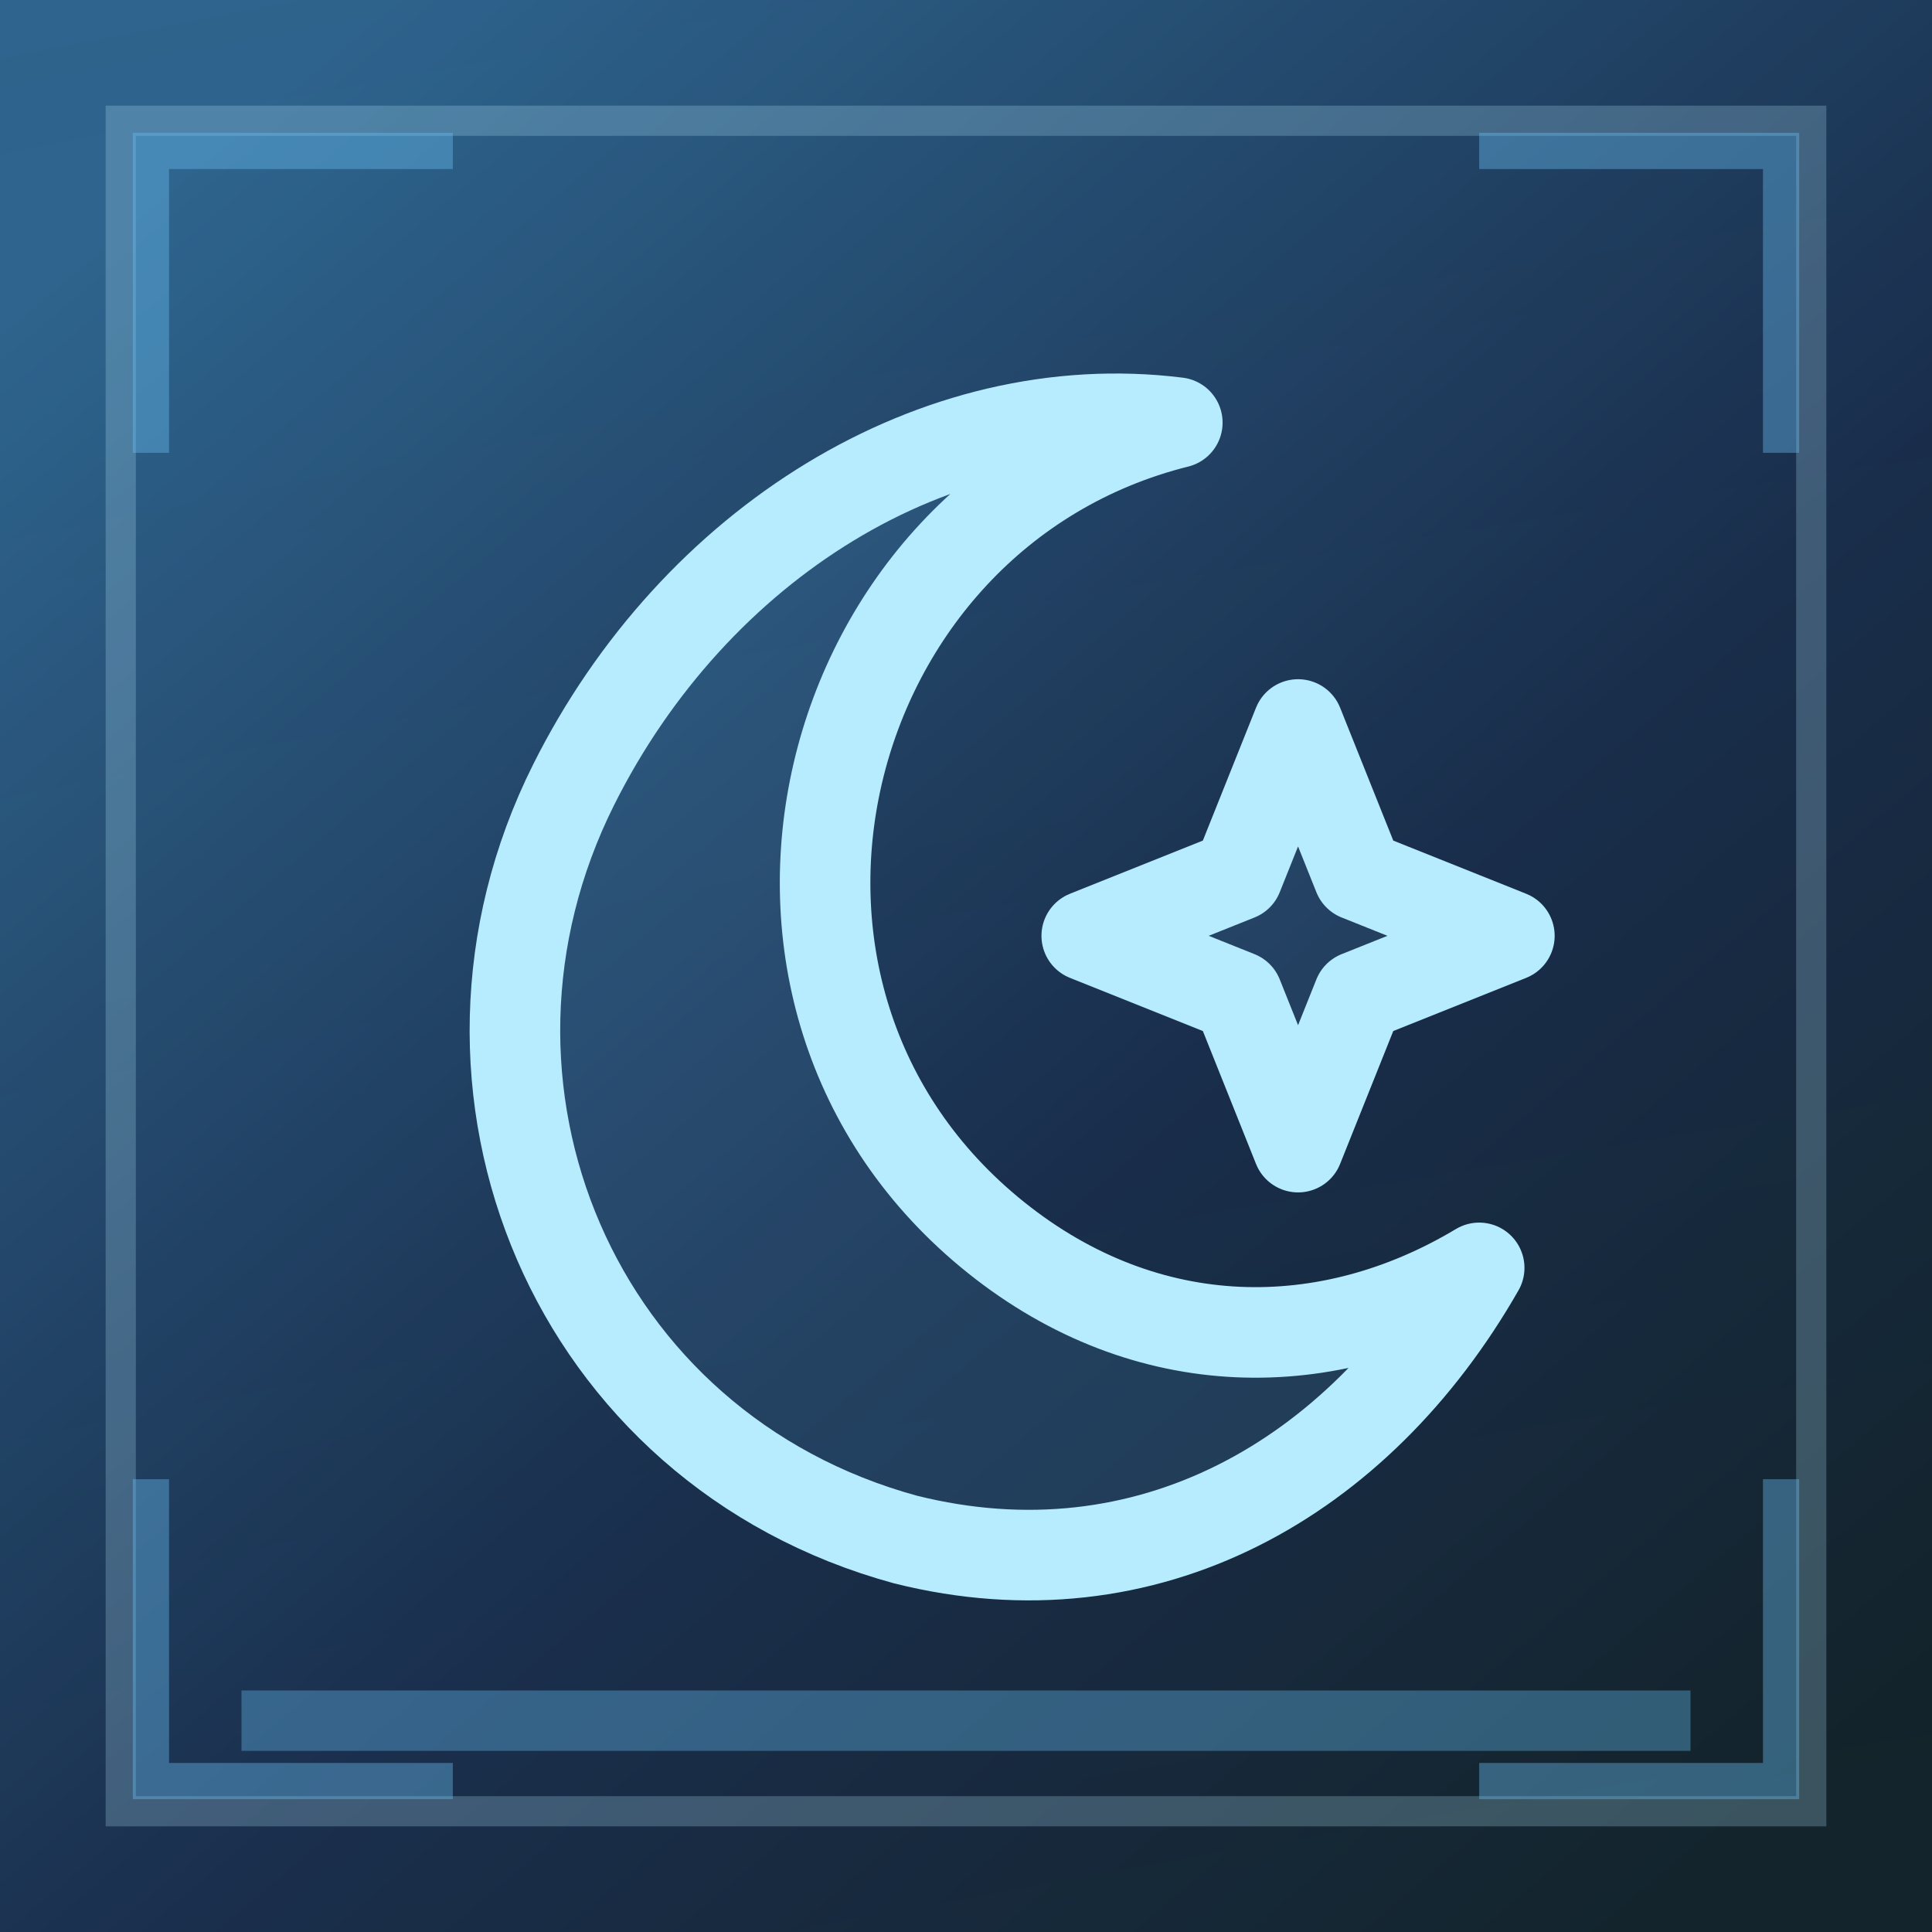
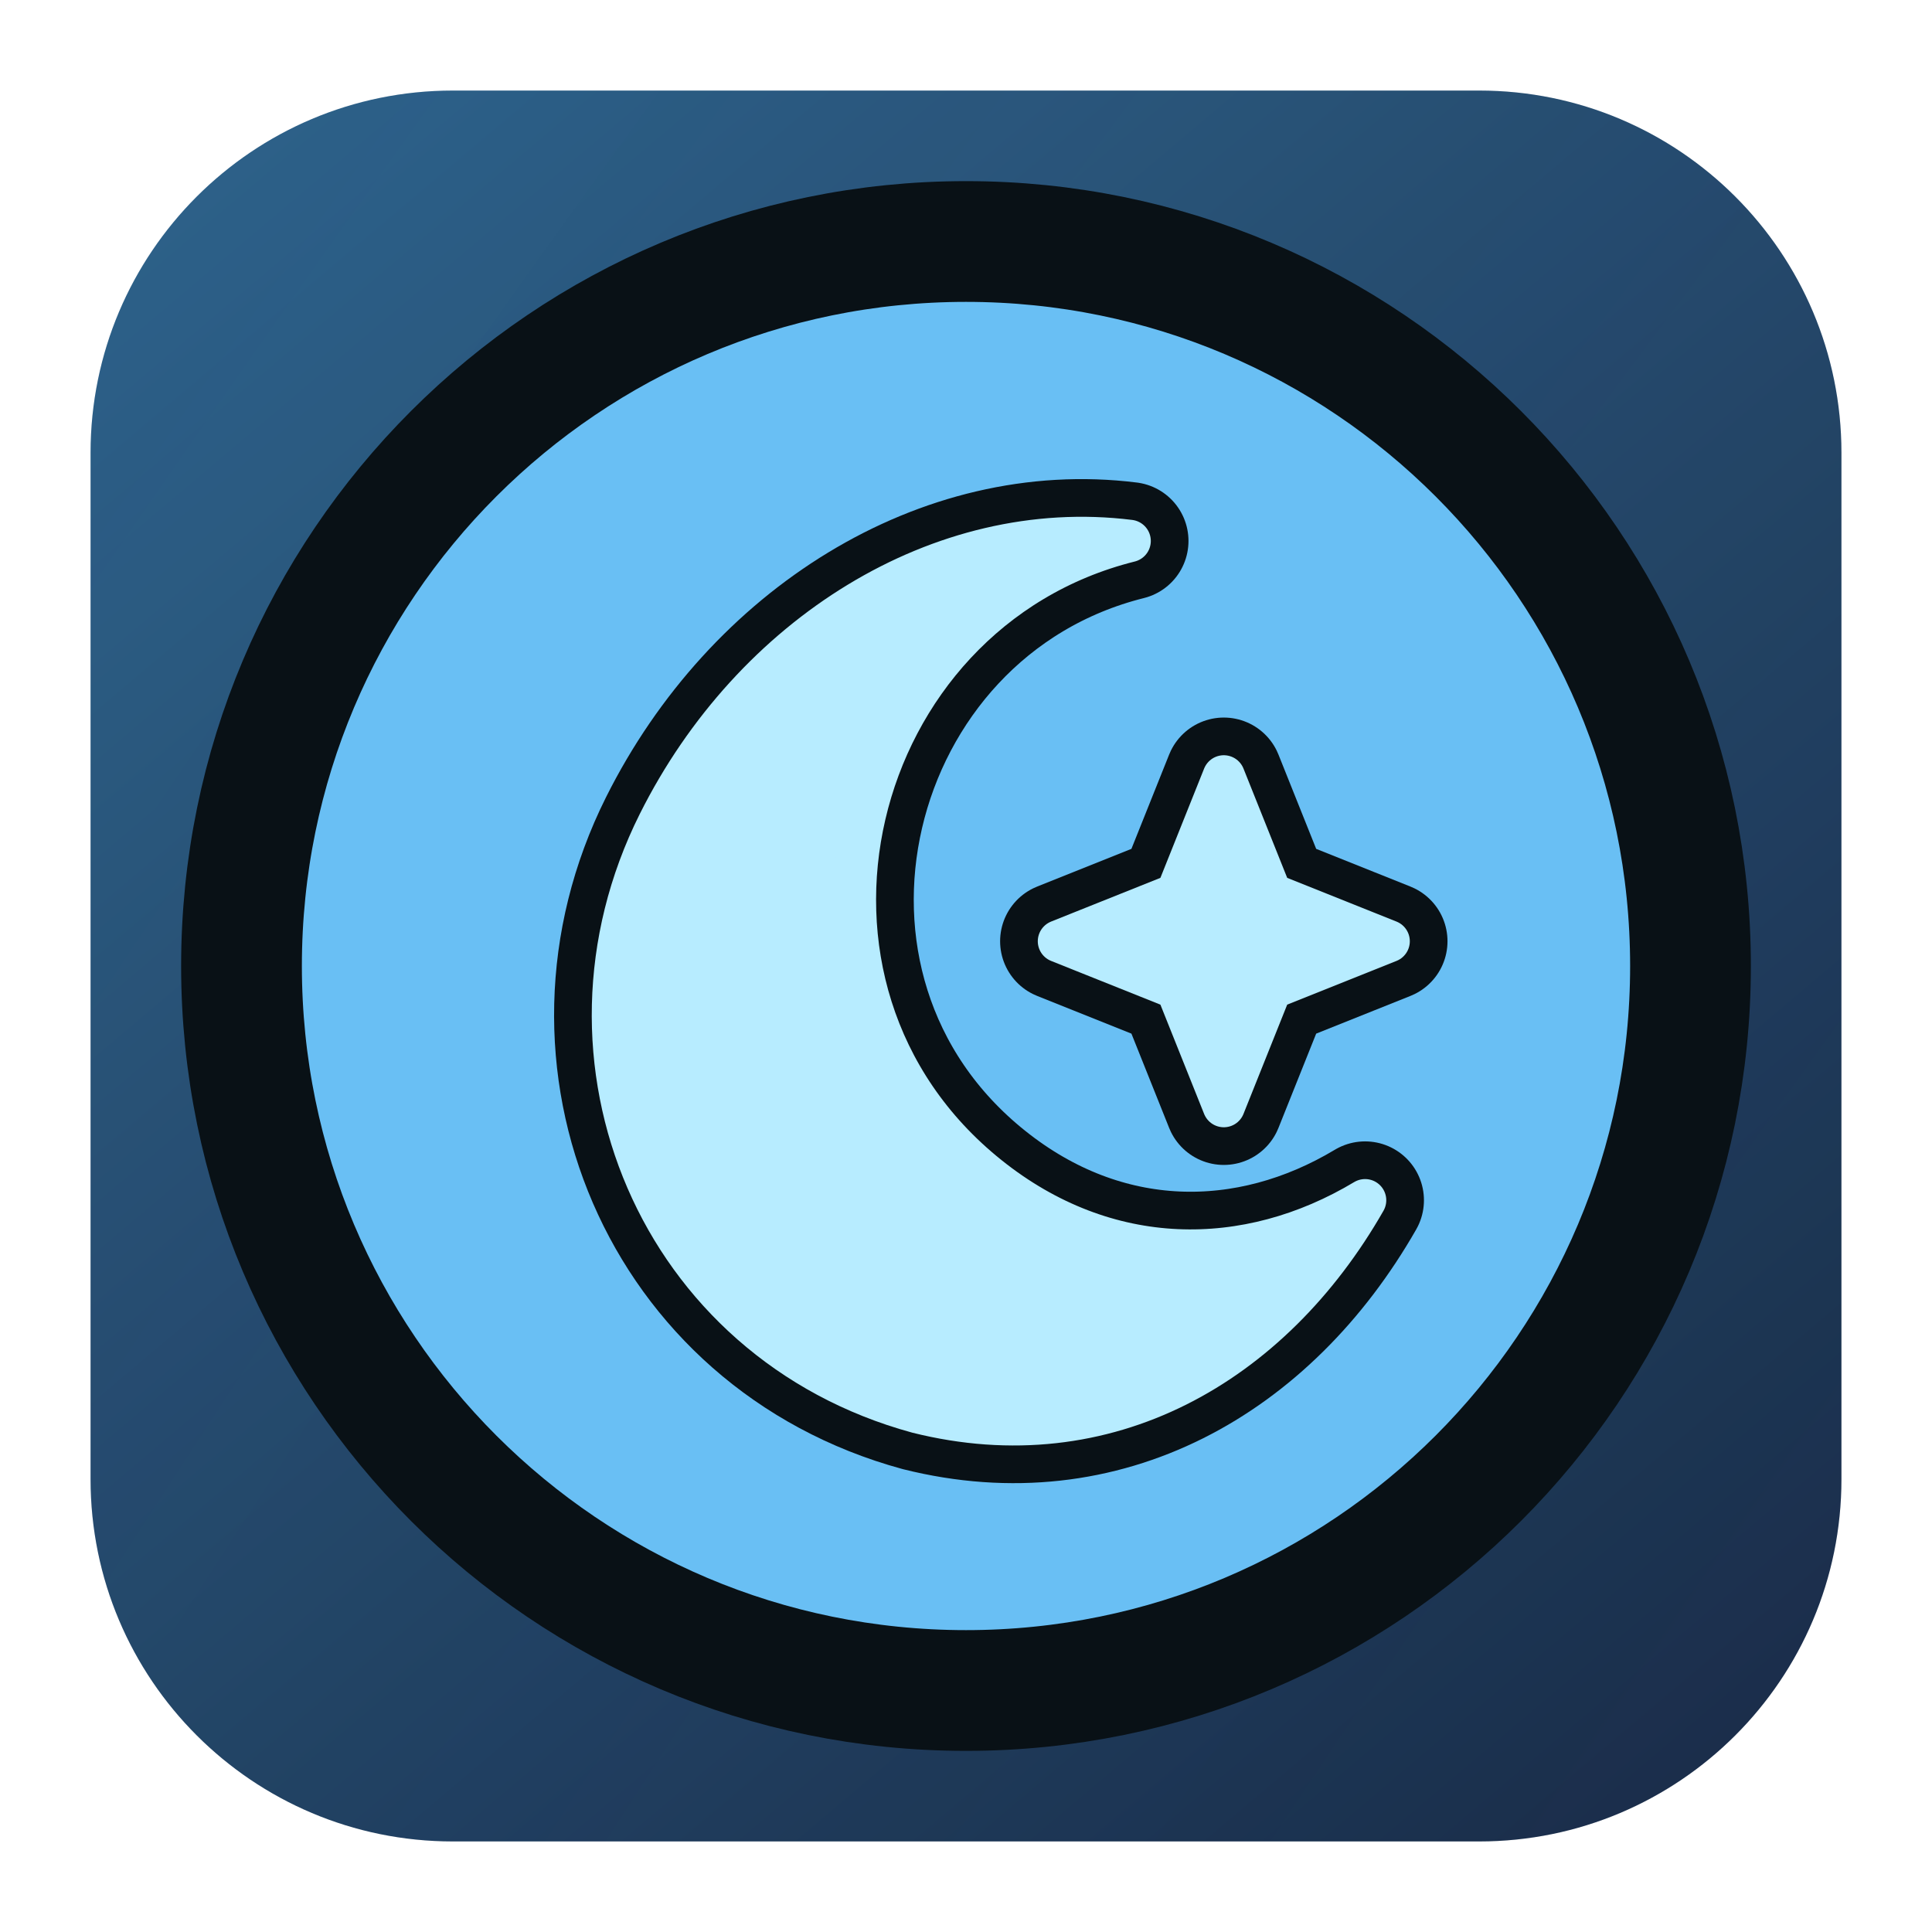
- <svg xmlns="http://www.w3.org/2000/svg" viewBox="0 0 64 64" data-icon-canvas="full" data-icon-kind="skill" data-icon-key="bear-skill-moonfire">
+ <svg xmlns="http://www.w3.org/2000/svg" viewBox="0 0 64 64" data-icon-canvas="full" data-icon-style="warrior-block" data-icon-kind="skill" data-icon-key="bear-skill-moonfire">
  <defs>
    <linearGradient id="bg" x1="8" y1="4" x2="57" y2="62" gradientUnits="userSpaceOnUse">
      <stop stop-color="#285a82" />
-       <stop offset="0.58" stop-color="#101d38" />
-       <stop offset="1" stop-color="#081012" />
+       <stop offset="1" stop-color="#101d38" />
    </linearGradient>
    <radialGradient id="glow" cx="0" cy="0" r="1" gradientTransform="translate(23 18) rotate(48) scale(38)">
-       <stop stop-color="#69bff4" stop-opacity=".42" />
+       <stop stop-color="#b7ecff" stop-opacity=".3" />
      <stop offset="1" stop-color="#69bff4" stop-opacity="0" />
    </radialGradient>
  </defs>
-   <path fill="url(#bg)" d="M0 0h64v64H0z" />
-   <path fill="url(#glow)" d="M0 0h64v64H0z" />
-   <path d="M4 4h56v56H4z" fill="none" stroke="#b7ecff" stroke-opacity=".24" />
-   <g fill="none" stroke="#69bff4" stroke-opacity=".4" stroke-width="1.2">
-     <path d="M5 15V5h10M49 5h10v10M5 49v10h10M59 49v10H49" />
+   <rect x="3" y="3" width="58" height="58" rx="12" fill="url(#bg)" />
+   <rect x="3" y="3" width="58" height="58" rx="12" fill="url(#glow)" />
+   <g data-icon-layer="core" fill="#69bff4" stroke="#091116" stroke-width="4" stroke-linejoin="round">
+     <circle cx="32" cy="32" r="24" />
  </g>
-   <g fill="#69bff4" fill-opacity=".13" stroke="#b7ecff" stroke-width="3" stroke-linecap="round" stroke-linejoin="round">
+   <g data-icon-layer="symbol-outline" transform="translate(7 7) scale(.78)" fill="#b7ecff" stroke="#091116" stroke-width="5" stroke-linecap="round" stroke-linejoin="round">
    <path d="M39 14c-12 3-16 19-6 27 5 4 11 4 16 1-4 7-11 11-19 9-11-3-16-15-11-25 4-8 12-13 20-12Z" />
    <path d="M43 24l2 5 5 2-5 2-2 5-2-5-5-2 5-2Z" />
  </g>
-   <path d="M8 57h48" stroke="#69bff4" stroke-opacity=".36" stroke-width="2" />
+   <g data-icon-layer="highlight" transform="translate(7 7) scale(.78)" fill="#b7ecff" stroke="#b7ecff" stroke-width="1.8" stroke-linecap="round" stroke-linejoin="round">
+     <path d="M39 14c-12 3-16 19-6 27 5 4 11 4 16 1-4 7-11 11-19 9-11-3-16-15-11-25 4-8 12-13 20-12Z" />
+     <path d="M43 24l2 5 5 2-5 2-2 5-2-5-5-2 5-2Z" />
+   </g>
</svg>
